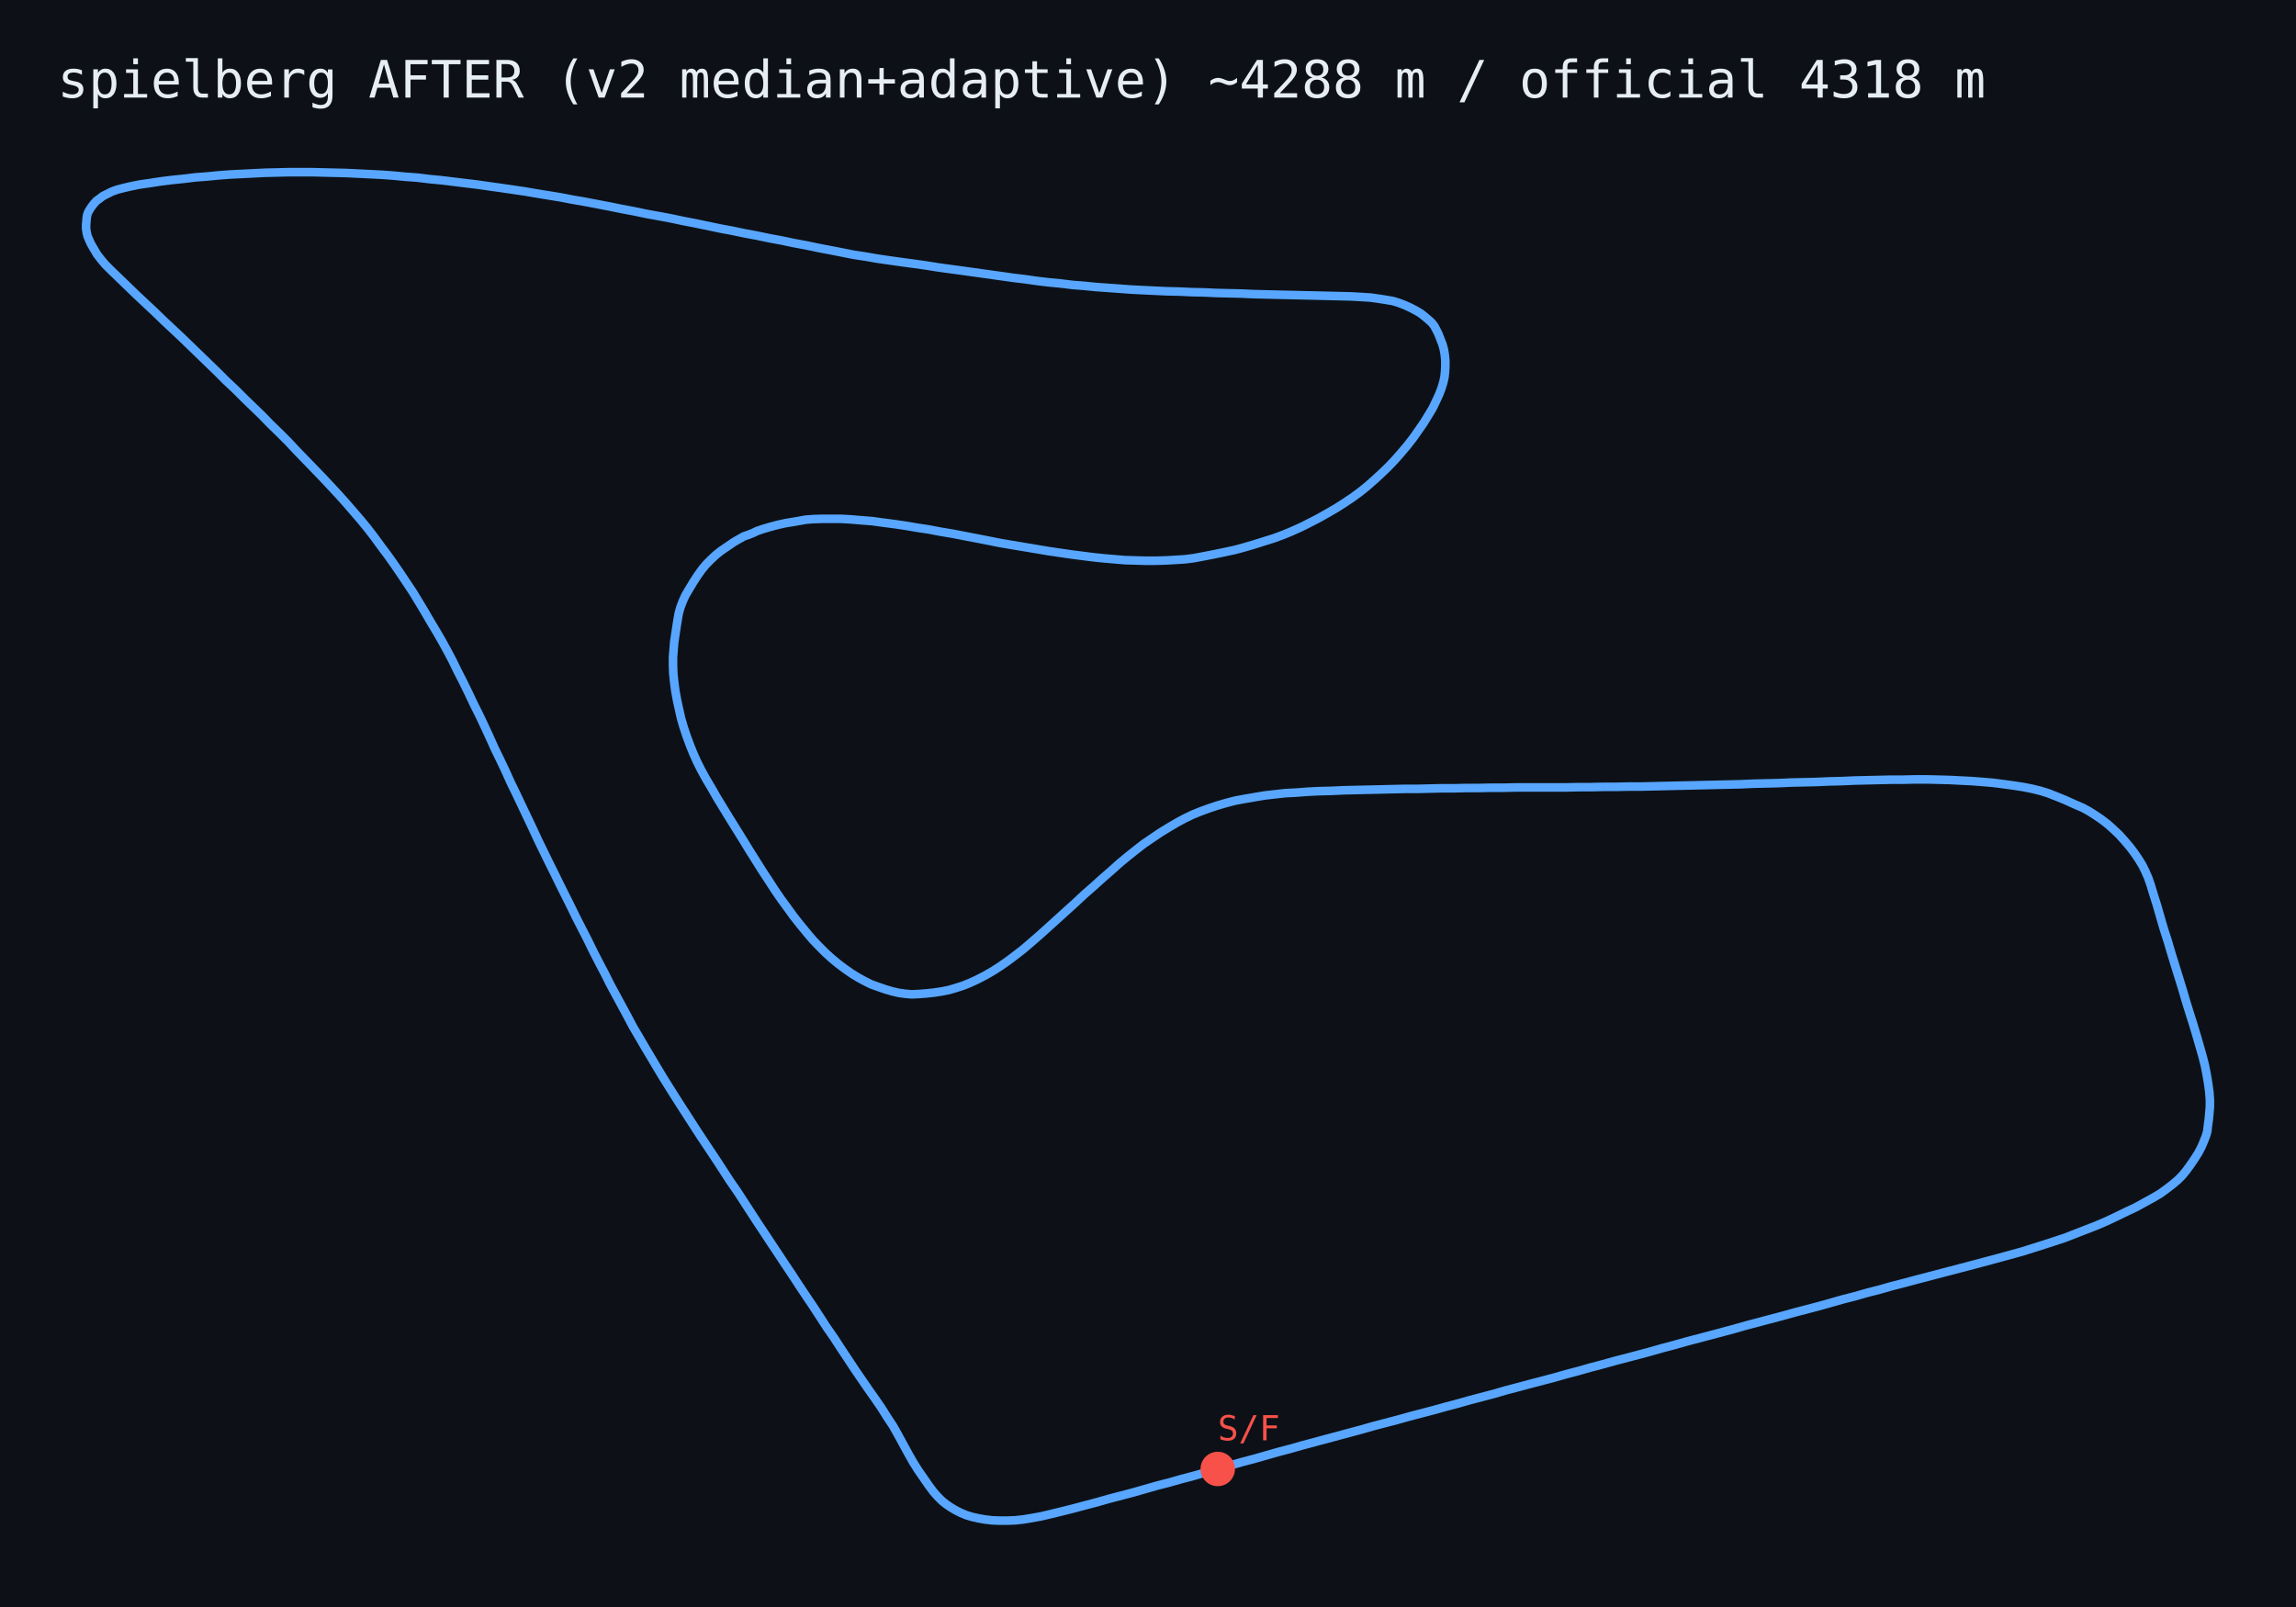
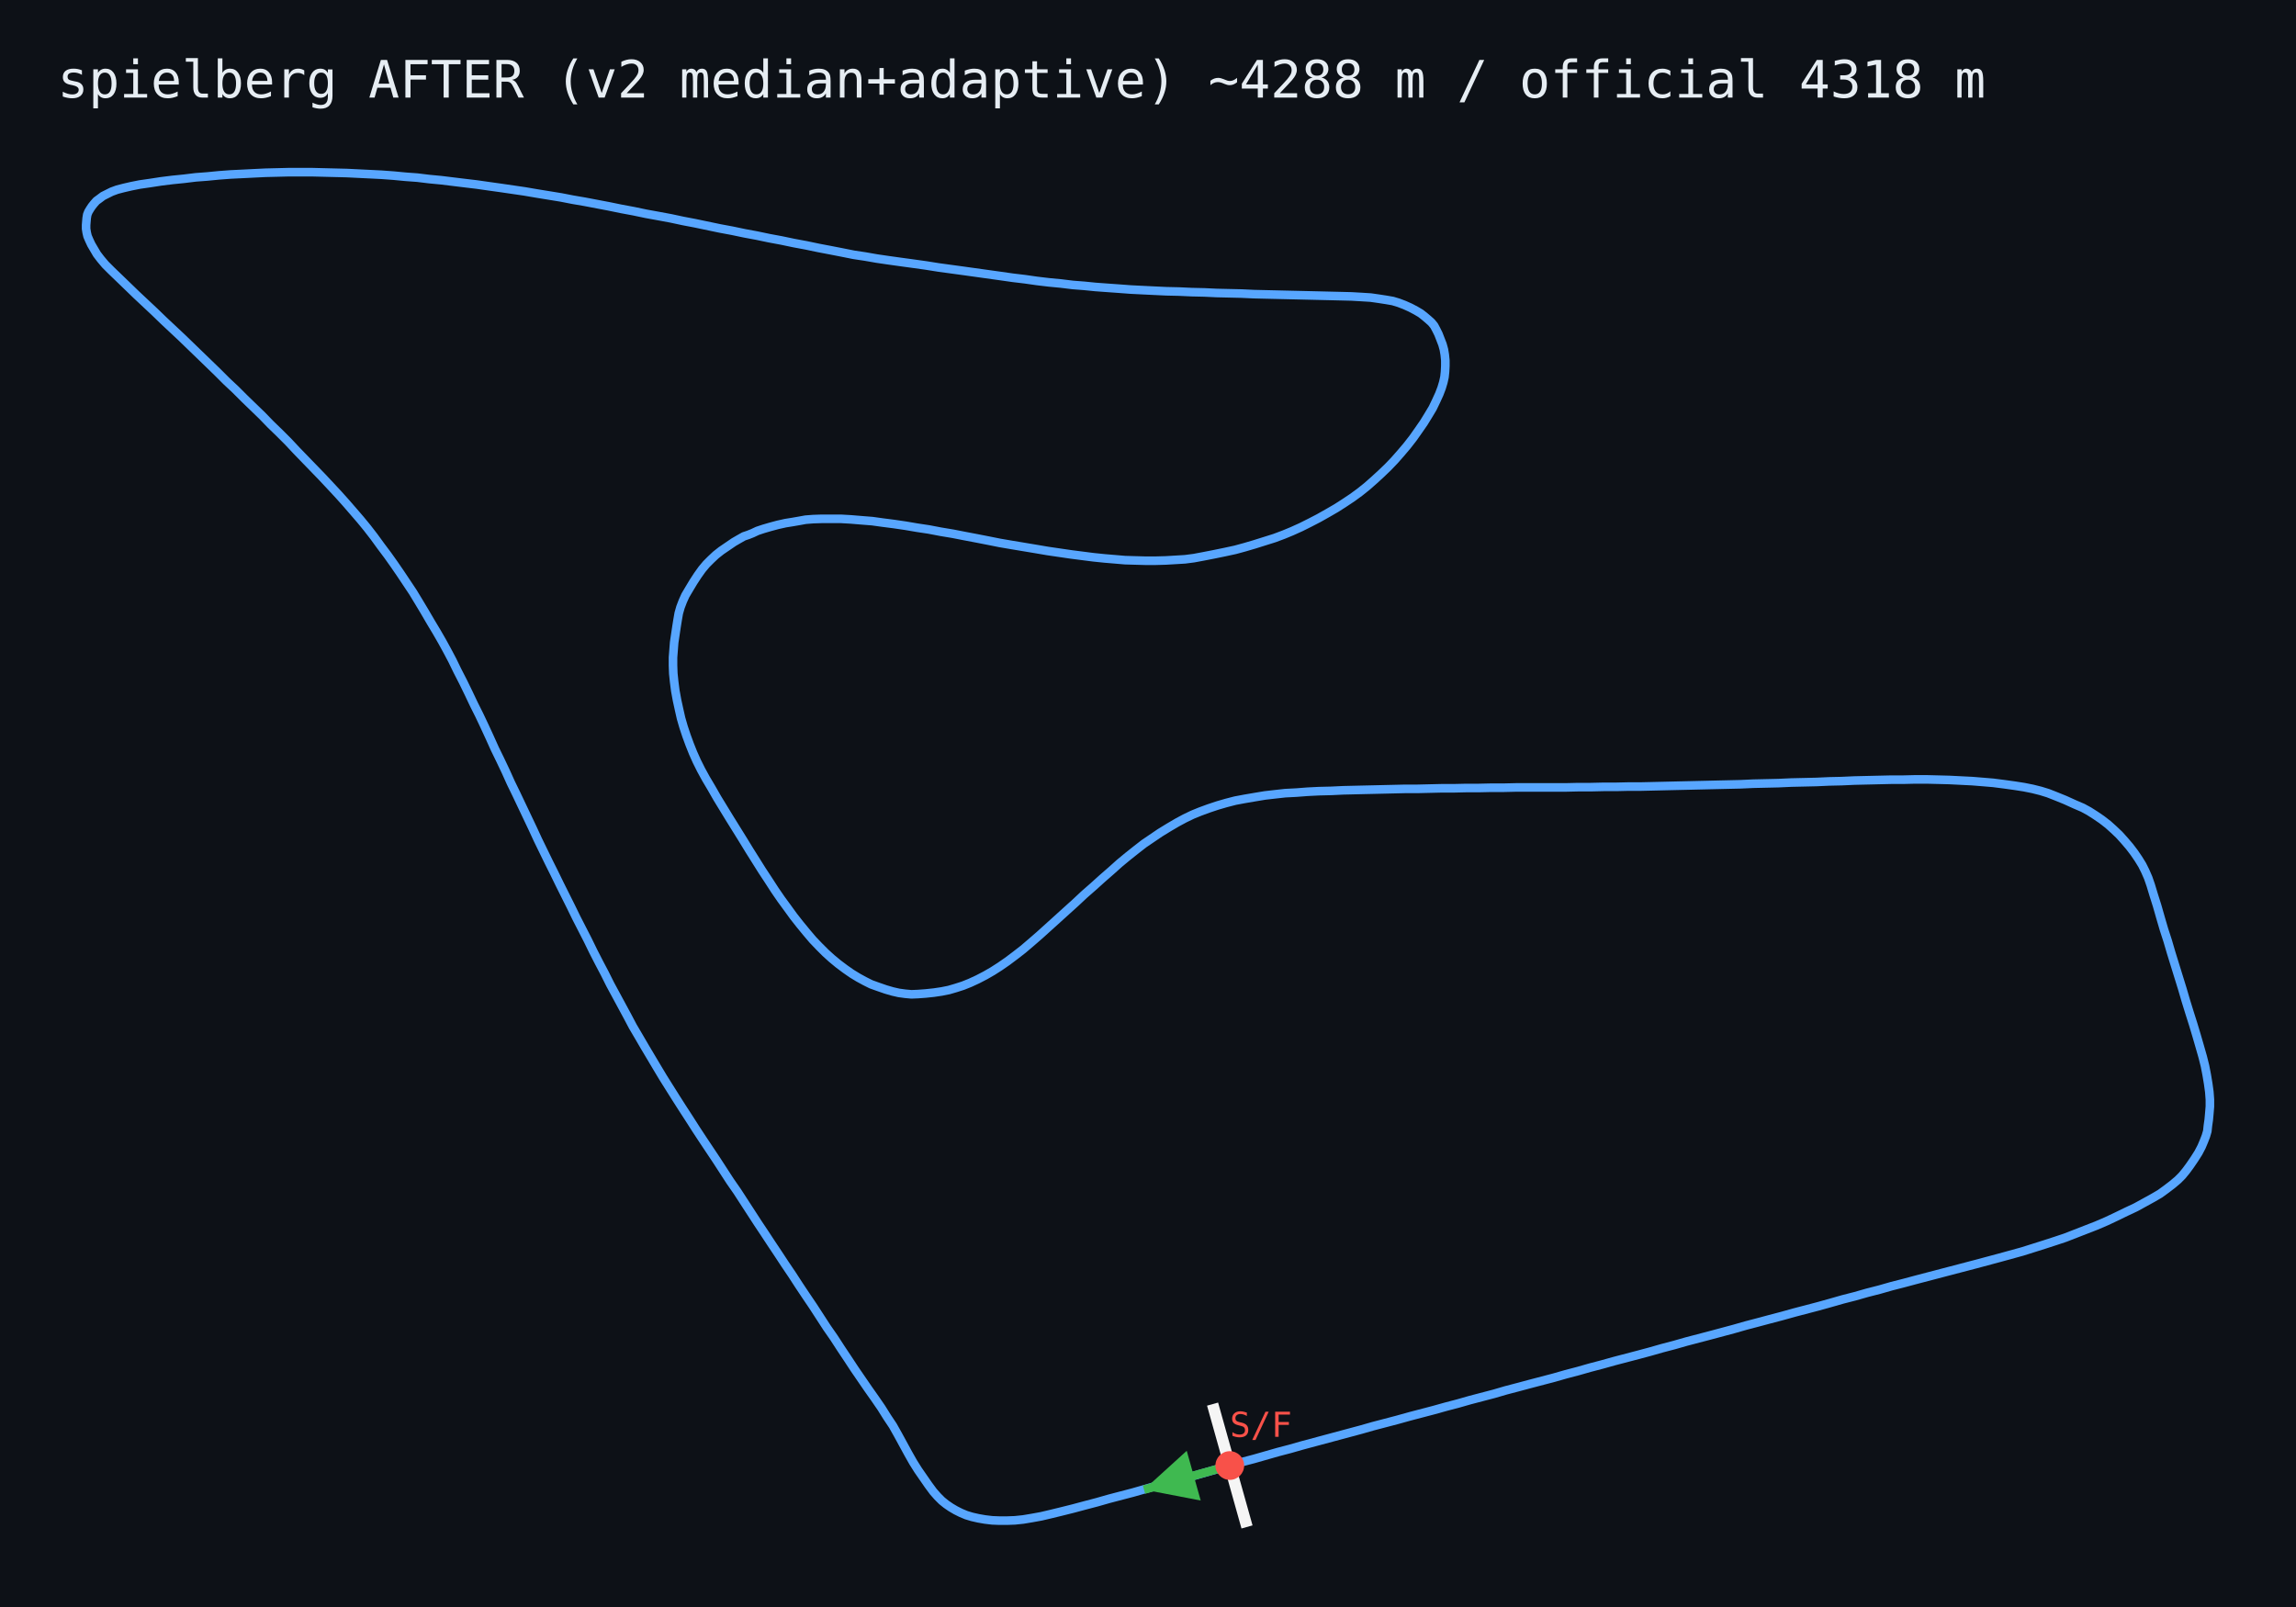
<svg xmlns="http://www.w3.org/2000/svg" width="800" height="560" viewBox="0 0 800 560">
+   <defs>
+     <marker id="arw" markerWidth="8" markerHeight="8" refX="6" refY="3" orient="auto">
+       <path d="M0,0 L6,3 L0,6 Z" fill="#3fb950" />
+     </marker>
+   </defs>
  <rect width="100%" height="100%" fill="#0d1117" />
  <text x="20" y="34" fill="#e6edf3" font-family="monospace" font-size="18">spielberg AFTER (v2 median+adaptive) ~4288 m / official 4318 m</text>
  <path d="M424.3,511.9 L420.1,513.1 L415.9,514.3 L411.7,515.4 L407.5,516.6 L403.2,517.7 L399.0,518.9 L394.8,520.1 L390.6,521.2 L386.4,522.3 L382.2,523.5 L378.0,524.6 L373.9,525.7 L369.9,526.7 L366.2,527.6 L362.8,528.4 L359.5,529.0 L356.5,529.5 L353.6,529.8 L350.9,529.9 L348.2,529.9 L345.7,529.8 L343.2,529.5 L340.9,529.1 L338.7,528.6 L336.7,528.0 L334.8,527.2 L333.0,526.3 L331.3,525.3 L329.7,524.2 L328.2,523.0 L326.7,521.5 L325.2,519.8 L323.5,517.5 L321.7,514.9 L319.9,512.3 L318.2,509.6 L316.5,506.6 L314.7,503.3 L312.9,500.0 L311.1,496.8 L309.1,493.8 L307.1,490.6 L304.9,487.4 L302.5,484.0 L300.1,480.5 L297.7,477.0 L295.4,473.5 L293.0,469.9 L290.6,466.2 L288.1,462.6 L285.7,458.9 L283.3,455.2 L280.8,451.5 L278.4,447.9 L276.0,444.2 L273.5,440.5 L271.2,437.0 L268.8,433.4 L266.5,429.9 L264.1,426.3 L261.7,422.6 L259.3,418.9 L256.9,415.2 L254.4,411.6 L252.0,407.9 L249.6,404.2 L247.2,400.6 L244.8,397.0 L242.5,393.5 L240.2,389.9 L237.8,386.2 L235.5,382.6 L233.3,379.1 L231.1,375.6 L229.0,372.1 L226.8,368.4 L224.6,364.7 L222.5,361.1 L220.5,357.7 L218.6,354.1 L216.6,350.4 L214.6,346.7 L212.6,343.0 L210.7,339.2 L208.7,335.4 L206.7,331.5 L204.8,327.6 L202.8,323.7 L200.8,319.8 L198.9,315.9 L196.9,311.9 L195.0,308.1 L193.1,304.2 L191.2,300.4 L189.3,296.5 L187.4,292.6 L185.6,288.7 L183.7,284.7 L181.8,280.7 L179.9,276.7 L178.0,272.8 L176.2,268.8 L174.3,264.8 L172.4,260.9 L170.6,256.9 L168.8,253.0 L167.0,249.2 L165.1,245.4 L163.3,241.6 L161.4,237.7 L159.4,233.8 L157.6,230.1 L155.8,226.7 L154.1,223.6 L152.2,220.3 L150.1,216.8 L148.0,213.2 L145.9,209.7 L143.9,206.4 L141.7,203.1 L139.5,199.8 L137.3,196.6 L135.1,193.5 L132.7,190.3 L130.3,187.0 L127.9,183.9 L125.6,181.1 L123.1,178.2 L120.5,175.2 L117.9,172.3 L115.2,169.4 L112.3,166.3 L109.3,163.2 L106.3,160.1 L103.3,157.0 L100.4,153.9 L97.4,150.9 L94.3,147.9 L91.3,144.8 L88.3,141.9 L85.2,138.9 L82.1,135.8 L78.9,132.8 L75.8,129.7 L72.6,126.6 L69.5,123.6 L66.5,120.7 L63.4,117.7 L60.2,114.7 L57.0,111.7 L53.9,108.7 L50.7,105.7 L47.5,102.7 L44.4,99.7 L41.5,96.9 L38.8,94.3 L36.7,92.2 L35.1,90.3 L33.8,88.6 L32.8,86.9 L31.8,85.2 L31.1,83.7 L30.5,82.3 L30.2,81.0 L30.0,79.7 L30.0,78.4 L30.1,77.2 L30.2,76.0 L30.4,74.8 L30.8,73.8 L31.4,72.8 L32.0,71.9 L32.8,70.9 L33.6,70.0 L34.7,69.2 L35.9,68.3 L37.3,67.6 L38.9,66.8 L40.8,66.1 L43.1,65.5 L45.7,64.9 L48.7,64.3 L52.2,63.8 L56.1,63.2 L60.1,62.7 L64.1,62.3 L68.2,61.8 L72.2,61.5 L76.3,61.1 L80.3,60.8 L84.4,60.6 L88.4,60.4 L92.5,60.2 L96.6,60.1 L100.6,60.0 L104.7,60.0 L108.7,60.0 L112.7,60.1 L116.7,60.2 L120.8,60.3 L124.9,60.5 L129.0,60.7 L133.0,60.9 L137.1,61.2 L141.3,61.6 L145.4,61.9 L149.5,62.4 L153.7,62.8 L157.8,63.3 L161.9,63.8 L166.1,64.3 L170.3,64.9 L174.6,65.5 L178.7,66.1 L182.8,66.7 L186.9,67.4 L191.2,68.1 L195.5,68.8 L199.6,69.6 L203.7,70.3 L207.9,71.1 L212.1,71.9 L216.5,72.8 L220.8,73.6 L225.1,74.5 L229.5,75.3 L233.8,76.1 L238.0,77.0 L242.2,77.8 L246.5,78.7 L250.8,79.6 L255.1,80.4 L259.4,81.3 L263.7,82.1 L268.0,83.0 L272.3,83.8 L276.6,84.7 L280.9,85.5 L285.2,86.4 L289.4,87.2 L293.5,88.0 L297.5,88.8 L301.5,89.4 L305.5,90.1 L309.6,90.7 L313.9,91.3 L318.3,91.9 L322.6,92.5 L327.0,93.2 L331.4,93.8 L335.8,94.4 L340.1,95.0 L344.4,95.6 L348.7,96.2 L352.9,96.8 L357.1,97.3 L361.3,97.9 L365.5,98.4 L369.7,98.8 L373.8,99.3 L377.7,99.6 L381.7,100.0 L385.8,100.3 L390.0,100.6 L394.0,100.9 L398.0,101.1 L402.1,101.3 L406.4,101.5 L410.8,101.6 L415.2,101.8 L419.6,101.9 L423.9,102.1 L428.2,102.2 L432.6,102.3 L436.9,102.5 L441.2,102.6 L445.5,102.7 L449.8,102.8 L454.2,102.9 L458.5,103.0 L462.7,103.1 L466.9,103.2 L470.9,103.3 L474.4,103.5 L477.6,103.7 L480.4,104.1 L483.0,104.5 L485.3,104.9 L487.3,105.5 L489.4,106.3 L491.4,107.2 L493.3,108.2 L495.0,109.2 L496.4,110.3 L497.7,111.4 L498.8,112.4 L499.7,113.5 L500.4,114.8 L501.2,116.4 L501.9,118.2 L502.6,120.0 L503.1,121.8 L503.4,123.6 L503.6,125.6 L503.6,127.5 L503.5,129.5 L503.3,131.4 L502.9,133.2 L502.3,135.2 L501.5,137.3 L500.4,139.7 L499.2,142.2 L497.7,144.7 L496.1,147.3 L494.3,149.9 L492.4,152.6 L490.3,155.3 L488.1,157.9 L485.9,160.4 L483.6,162.8 L481.2,165.1 L478.8,167.3 L476.3,169.5 L473.8,171.5 L471.2,173.4 L468.5,175.2 L465.7,177.0 L462.6,178.8 L459.4,180.6 L456.3,182.2 L453.3,183.7 L450.2,185.1 L447.3,186.3 L444.1,187.5 L440.6,188.6 L437.1,189.7 L433.7,190.7 L430.4,191.6 L426.7,192.4 L422.8,193.2 L419.2,193.9 L416.0,194.5 L412.9,194.9 L409.6,195.1 L406.2,195.3 L402.6,195.4 L399.1,195.4 L395.5,195.3 L392.0,195.2 L388.5,194.9 L384.9,194.6 L381.0,194.2 L377.1,193.7 L373.2,193.2 L369.1,192.6 L365.0,192.0 L360.9,191.3 L356.7,190.6 L352.5,189.9 L348.4,189.2 L344.4,188.4 L340.3,187.6 L336.1,186.8 L332.0,186.0 L327.8,185.3 L323.6,184.5 L319.6,183.9 L315.5,183.2 L311.4,182.6 L307.5,182.1 L303.9,181.6 L300.1,181.3 L296.5,181.0 L293.0,180.8 L289.6,180.8 L286.3,180.8 L283.3,180.9 L280.7,181.1 L278.5,181.5 L276.2,181.9 L273.7,182.3 L271.0,182.9 L268.4,183.6 L266.0,184.3 L263.9,185.0 L262.2,185.8 L260.7,186.4 L259.2,186.9 L257.6,187.8 L255.7,188.9 L253.5,190.4 L251.3,191.9 L249.4,193.4 L247.7,195.0 L246.1,196.6 L244.6,198.4 L243.1,200.5 L241.6,202.8 L240.1,205.3 L238.8,207.5 L237.9,209.5 L237.1,211.6 L236.5,213.7 L236.1,216.0 L235.7,218.5 L235.3,221.2 L234.9,223.9 L234.7,226.5 L234.5,229.1 L234.5,231.9 L234.6,234.7 L234.9,237.6 L235.3,240.7 L235.9,244.0 L236.6,247.2 L237.3,250.3 L238.2,253.4 L239.2,256.4 L240.3,259.4 L241.5,262.4 L242.8,265.3 L244.3,268.3 L246.0,271.4 L247.9,274.6 L249.9,278.1 L252.1,281.7 L254.3,285.3 L256.6,289.0 L258.9,292.7 L261.1,296.3 L263.3,299.8 L265.5,303.3 L267.8,306.8 L270.0,310.2 L272.2,313.4 L274.4,316.4 L276.5,319.3 L278.7,322.1 L281.0,324.9 L283.2,327.5 L285.4,329.8 L287.6,332.0 L289.8,334.0 L292.1,335.9 L294.5,337.7 L296.8,339.3 L299.1,340.7 L301.3,341.9 L303.5,343.0 L306.0,343.9 L308.6,344.8 L311.0,345.5 L313.2,346.0 L315.4,346.3 L317.6,346.5 L319.9,346.4 L322.6,346.2 L325.4,345.9 L328.1,345.5 L330.6,345.0 L333.0,344.3 L335.5,343.5 L338.0,342.5 L340.6,341.3 L343.3,339.9 L345.9,338.4 L348.4,336.8 L351.0,335.0 L353.8,332.9 L356.5,330.8 L359.2,328.5 L362.2,325.9 L365.3,323.1 L368.4,320.3 L371.6,317.4 L374.7,314.6 L377.8,311.7 L381.0,308.9 L384.1,306.1 L387.2,303.4 L390.1,300.8 L393.0,298.4 L395.9,296.1 L398.6,294.0 L401.4,292.1 L404.2,290.2 L407.3,288.3 L410.2,286.6 L412.8,285.2 L415.5,283.9 L418.2,282.8 L421.2,281.7 L424.2,280.7 L427.3,279.8 L430.4,279.0 L433.6,278.4 L437.1,277.8 L440.7,277.2 L444.2,276.8 L447.8,276.4 L451.7,276.2 L455.6,275.9 L459.6,275.7 L463.8,275.6 L468.0,275.4 L472.3,275.3 L476.6,275.2 L481.0,275.1 L485.3,275.0 L489.6,274.9 L493.9,274.9 L498.1,274.8 L502.3,274.7 L506.6,274.7 L510.9,274.6 L515.3,274.6 L519.7,274.5 L524.1,274.5 L528.4,274.4 L532.7,274.4 L537.0,274.4 L541.3,274.4 L545.6,274.4 L550.0,274.3 L554.4,274.3 L558.7,274.2 L563.1,274.2 L567.4,274.1 L571.7,274.1 L576.0,274.0 L580.4,273.9 L584.7,273.8 L589.1,273.7 L593.4,273.6 L597.7,273.5 L602.1,273.4 L606.5,273.3 L610.9,273.1 L615.3,273.0 L619.7,272.9 L624.1,272.7 L628.5,272.6 L632.9,272.5 L637.3,272.3 L641.7,272.2 L646.1,272.0 L650.4,271.9 L654.7,271.8 L659.0,271.7 L663.2,271.7 L667.3,271.6 L671.3,271.6 L675.3,271.7 L679.2,271.8 L683.2,272.0 L687.2,272.2 L690.9,272.5 L694.5,272.8 L698.4,273.3 L702.0,273.8 L705.2,274.3 L708.2,274.9 L711.0,275.6 L713.6,276.4 L716.4,277.5 L719.6,278.8 L722.9,280.3 L725.7,281.5 L727.9,282.7 L730.1,284.1 L732.3,285.6 L734.5,287.3 L736.5,289.1 L738.4,290.9 L740.2,292.9 L742.0,295.0 L743.6,297.1 L745.1,299.3 L746.4,301.4 L747.5,303.6 L748.5,305.9 L749.4,308.5 L750.4,311.8 L751.6,315.6 L752.8,319.8 L754.0,323.9 L755.3,327.9 L756.5,332.0 L757.8,336.2 L759.1,340.4 L760.4,344.6 L761.6,348.7 L762.9,352.9 L764.2,357.0 L765.4,361.0 L766.5,364.8 L767.5,368.3 L768.3,371.5 L768.9,374.6 L769.4,377.6 L769.8,380.5 L770.0,383.2 L770.0,385.6 L769.8,388.0 L769.6,390.2 L769.3,392.3 L769.1,394.2 L768.6,395.9 L767.9,397.7 L767.1,399.6 L766.0,401.7 L764.6,403.9 L763.1,406.1 L761.7,408.0 L760.3,409.7 L758.8,411.2 L756.9,412.8 L754.8,414.4 L752.6,416.0 L750.2,417.4 L747.3,419.0 L744.2,420.7 L740.8,422.3 L737.3,424.0 L733.9,425.6 L730.4,427.1 L726.8,428.5 L723.2,429.9 L719.6,431.3 L716.0,432.5 L712.3,433.7 L708.5,434.9 L704.7,436.1 L700.7,437.2 L696.7,438.3 L692.6,439.4 L688.5,440.5 L684.3,441.6 L680.1,442.7 L675.9,443.8 L671.7,444.9 L667.5,446.0 L663.4,447.1 L659.1,448.2 L654.9,449.4 L650.6,450.5 L646.4,451.7 L642.1,452.8 L637.9,454.0 L633.6,455.2 L629.4,456.3 L625.2,457.4 L620.9,458.6 L616.7,459.7 L612.6,460.8 L608.4,461.9 L604.2,463.1 L600.1,464.2 L596.0,465.3 L591.8,466.4 L587.6,467.5 L583.4,468.7 L579.2,469.8 L575.0,471.0 L570.9,472.1 L566.7,473.2 L562.5,474.3 L558.2,475.5 L554.0,476.6 L549.8,477.8 L545.6,478.9 L541.4,480.1 L537.2,481.2 L533.0,482.3 L528.9,483.4 L524.7,484.5 L520.6,485.7 L516.4,486.8 L512.2,487.9 L508.0,489.1 L503.8,490.2 L499.5,491.4 L495.3,492.5 L491.1,493.6 L486.8,494.8 L482.6,495.9 L478.4,497.0 L474.2,498.2 L470.1,499.3 L466.0,500.4 L461.9,501.5 L457.8,502.6 L453.7,503.7 L449.5,504.9 L445.3,506.0 L441.1,507.2 L436.9,508.4 L432.7,509.5 L428.5,510.7 Z" fill="none" stroke="#58a6ff" stroke-width="3" stroke-linejoin="round" />
-   <circle cx="424.3" cy="511.9" r="6" fill="#f85149" />
-   <text x="424.3" y="501.9" fill="#f85149" font-family="monospace" font-size="12">S/F</text>
+   <line x1="434.5" y1="532.1" x2="422.5" y2="489.3" stroke="#f5f5f5" stroke-width="4" />
+   <line x1="428.5" y1="510.7" x2="398.6" y2="519.1" stroke="#3fb950" stroke-width="3" marker-end="url(#arw)" />
+   <circle cx="428.5" cy="510.7" r="5" fill="#f85149" />
+   <text x="428.5" y="500.7" fill="#f85149" font-family="monospace" font-size="12">S/F</text>
</svg>
